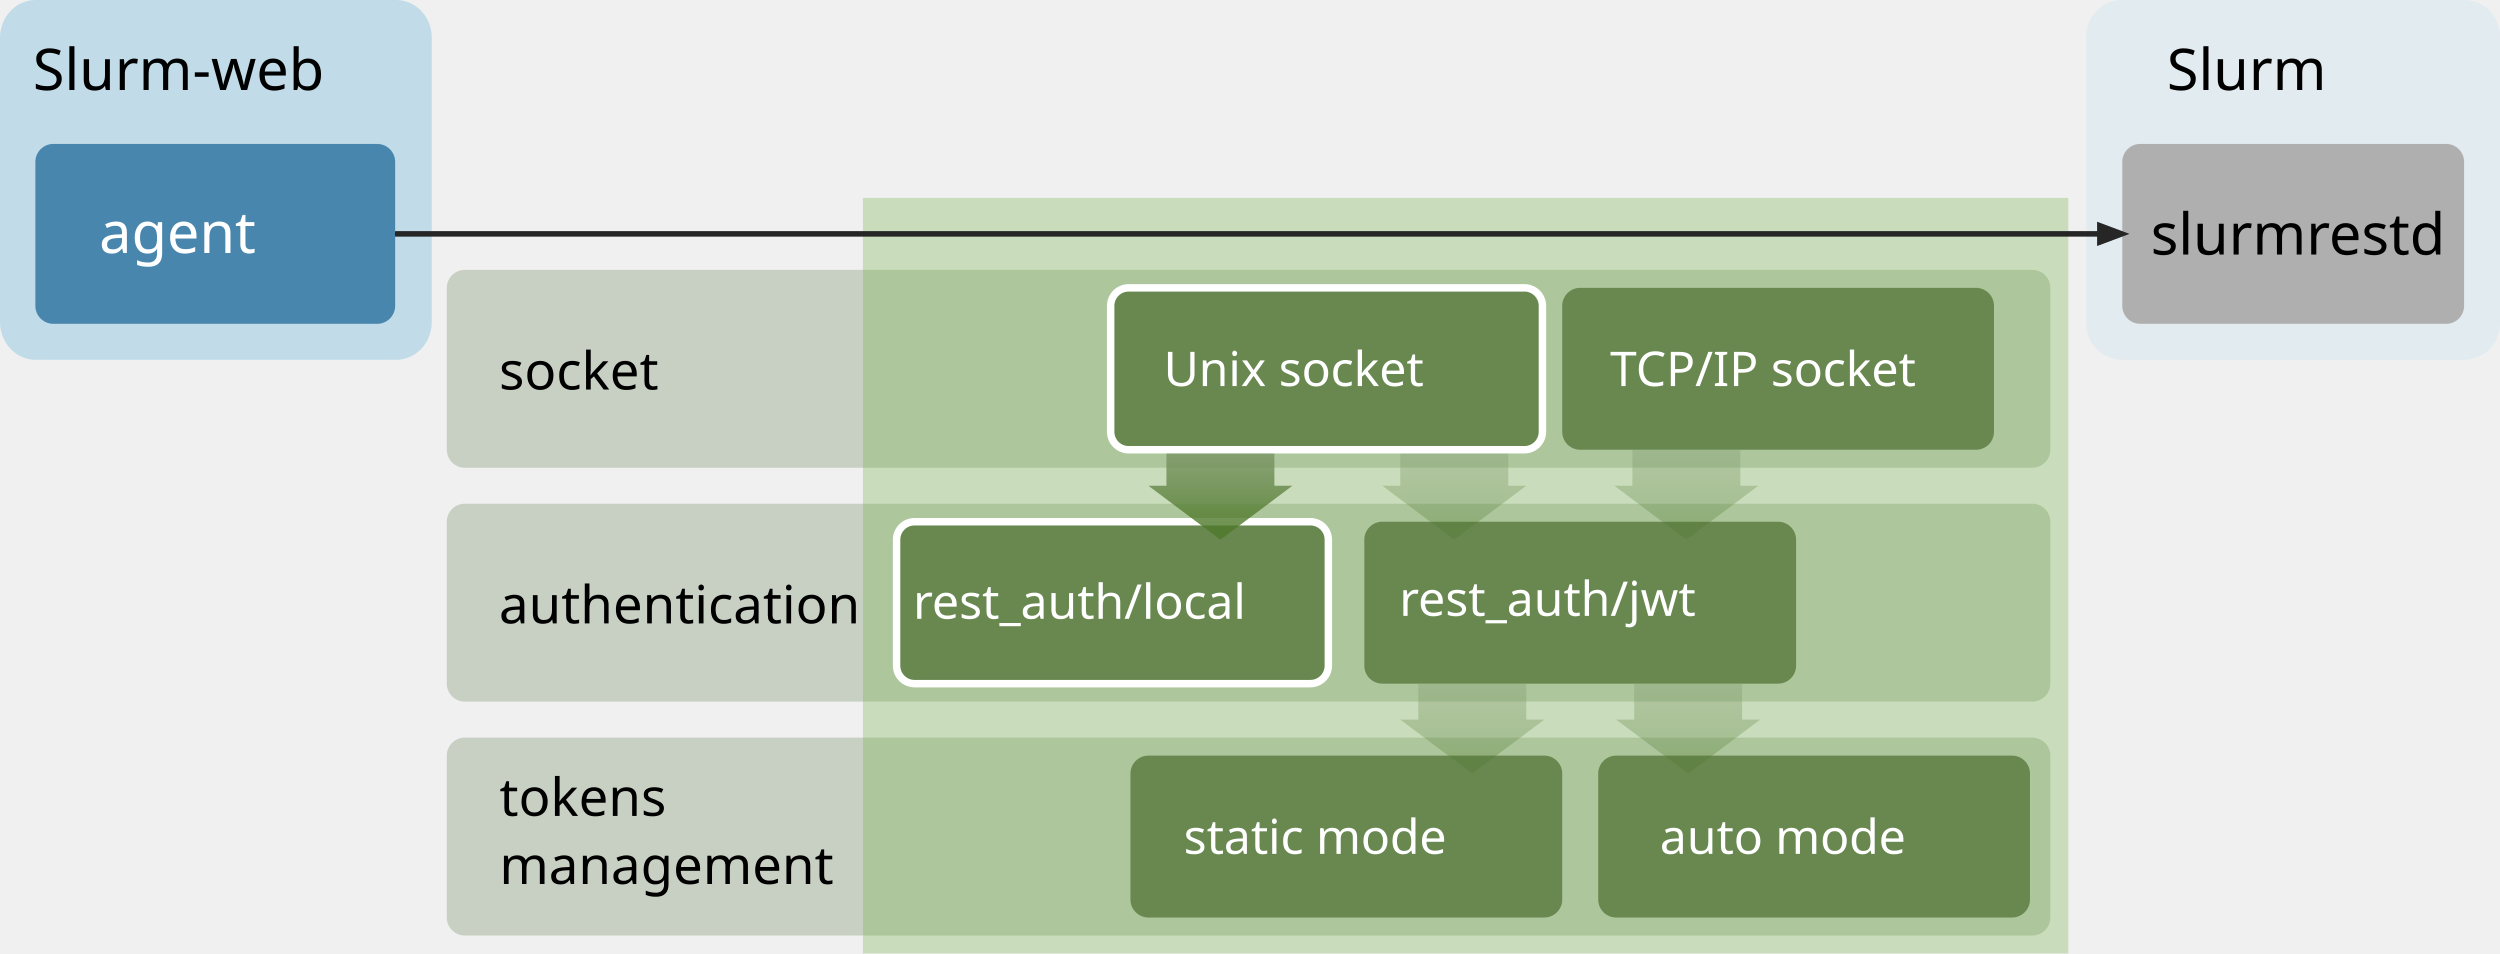
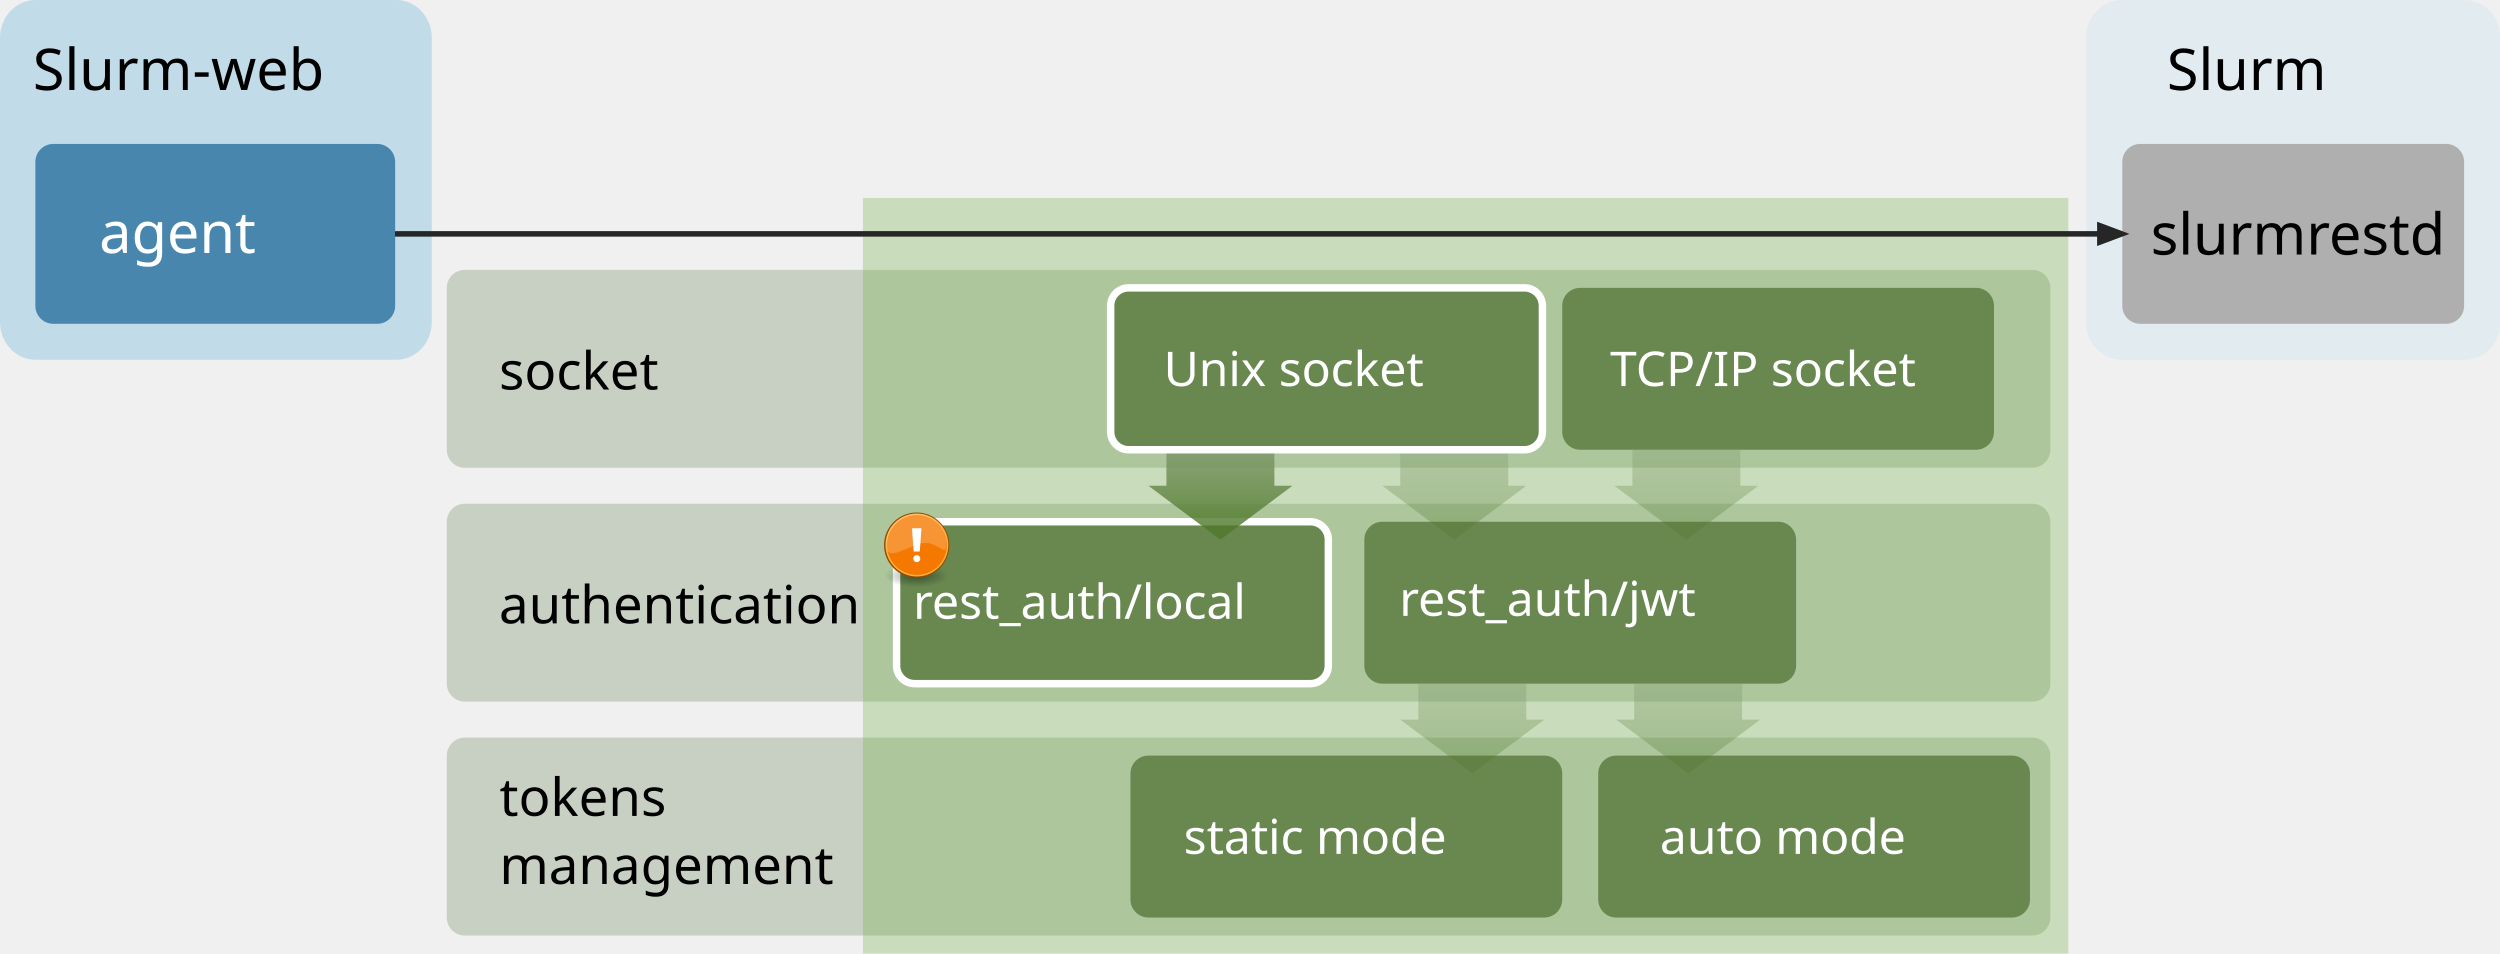
<svg xmlns="http://www.w3.org/2000/svg" xmlns:xlink="http://www.w3.org/1999/xlink" width="183.833mm" height="70.115mm" viewBox="0 0 183.833 70.115" version="1.1" id="svg4378">
  <defs id="defs4375">
    <linearGradient id="linearGradient2565">
      <stop style="stop-color:#4e792a;stop-opacity:1;" offset="0" id="stop2561" />
      <stop style="stop-color:#899d78;stop-opacity:1;" offset="1" id="stop2563" />
    </linearGradient>
    <linearGradient xlink:href="#linearGradient2565" id="linearGradient1901" x1="132.292" y1="105.833" x2="132.292" y2="99.219" gradientUnits="userSpaceOnUse" gradientTransform="translate(3.795498)" />
    <linearGradient xlink:href="#linearGradient2565" id="linearGradient2569" gradientUnits="userSpaceOnUse" x1="132.292" y1="105.833" x2="132.292" y2="99.219" gradientTransform="translate(-13.27013)" />
    <linearGradient xlink:href="#linearGradient2565" id="linearGradient2573" gradientUnits="userSpaceOnUse" gradientTransform="translate(-30.46805)" x1="132.292" y1="105.833" x2="132.292" y2="99.219" />
    <linearGradient xlink:href="#linearGradient2565" id="linearGradient2577" gradientUnits="userSpaceOnUse" gradientTransform="translate(-11.94722,17.19792)" x1="132.292" y1="105.833" x2="132.292" y2="99.219" />
    <linearGradient xlink:href="#linearGradient2565" id="linearGradient2581" gradientUnits="userSpaceOnUse" gradientTransform="translate(3.927783,17.19792)" x1="132.292" y1="105.833" x2="132.292" y2="99.219" />
+     <radialGradient id="a" gradientUnits="userSpaceOnUse" cy="41.4" cx="24.29" gradientTransform="matrix(1,0,0,0.3526,0,26.8)" r="21.1">
+       <stop offset="0" id="stop21550" />
+       <stop stop-opacity="0" offset="1" id="stop21552" />
+     </radialGradient>
  </defs>
  <g id="layer1" transform="translate(-11.95186,-67.46875)">
    <rect style="fill:#8b9d7e;fill-opacity:0.394;stroke-width:1.168;stroke-linecap:round;stroke-linejoin:round" id="rect14551" width="117.913" height="14.552" x="44.806" y="87.312" rx="1.323" ry="1.323" />
    <rect style="fill:#8b9d7e;fill-opacity:0.394;stroke-width:1.168;stroke-linecap:round;stroke-linejoin:round" id="rect14626" width="117.913" height="14.552" x="44.806" y="104.51" rx="1.323" ry="1.323" />
    <rect style="fill:#8b9d7e;fill-opacity:0.394;stroke-width:1.168;stroke-linecap:round;stroke-linejoin:round" id="rect14628" width="117.913" height="14.552" x="44.806" y="121.708" rx="1.323" ry="1.323" />
    <rect style="opacity:0.3;fill:#6faf40;fill-opacity:1;stroke-width:0.958;stroke-linecap:round;stroke-linejoin:round" id="rect5299" width="88.635" height="55.562" x="75.406" y="82.021" />
    <rect style="fill:#53753a;fill-opacity:0.769;stroke-width:0.548;stroke-linecap:round;stroke-linejoin:round" id="rect11511" width="31.75" height="11.906" x="126.827" y="88.635" rx="1.323" ry="1.323" />
    <text xml:space="preserve" style="font-style:normal;font-weight:normal;font-size:3.528px;line-height:1.25;font-family:sans-serif;text-align:center;text-anchor:middle;fill:#ffffff;fill-opacity:1;stroke:none;stroke-width:0.265" x="143.88" y="95.859" id="text5628">
      <tspan style="font-style:normal;font-variant:normal;font-weight:normal;font-stretch:normal;font-size:3.528px;font-family:Raleway;-inkscape-font-specification:Raleway;text-align:center;text-anchor:middle;fill:#ffffff;fill-opacity:1;stroke-width:0.265" x="143.88" y="95.859" id="tspan5626">TCP/IP socket</tspan>
    </text>
    <rect style="fill:#53753a;fill-opacity:0.769;stroke-width:0.548;stroke-linecap:round;stroke-linejoin:round" id="rect11509" width="31.75" height="11.906" x="112.275" y="105.833" rx="1.323" ry="1.323" />
    <text xml:space="preserve" style="font-style:normal;font-weight:normal;font-size:3.528px;line-height:1.25;font-family:sans-serif;text-align:center;text-anchor:middle;fill:#ffffff;fill-opacity:1;stroke:none;stroke-width:0.265" x="128.035" y="112.755" id="text5632">
      <tspan style="font-style:normal;font-variant:normal;font-weight:normal;font-stretch:normal;font-size:3.528px;font-family:Raleway;-inkscape-font-specification:Raleway;text-align:center;text-anchor:middle;fill:#ffffff;fill-opacity:1;stroke-width:0.265" x="128.035" y="112.755" id="tspan5630">rest_auth/jwt</tspan>
    </text>
    <rect style="fill:#53753a;fill-opacity:0.769;stroke-width:0.548;stroke-linecap:round;stroke-linejoin:round;stroke:#ffffff;stroke-opacity:1" id="rect11507" width="31.75" height="11.906" x="77.879" y="105.833" rx="1.323" ry="1.323" />
    <text xml:space="preserve" style="font-style:normal;font-weight:normal;font-size:3.528px;line-height:1.25;font-family:sans-serif;text-align:center;text-anchor:middle;fill:#ffffff;fill-opacity:1;stroke:none;stroke-width:0.265" x="93.62" y="112.965" id="text6364">
      <tspan style="font-style:normal;font-variant:normal;font-weight:normal;font-stretch:normal;font-size:3.528px;font-family:Raleway;-inkscape-font-specification:Raleway;text-align:center;text-anchor:middle;fill:#ffffff;fill-opacity:1;stroke-width:0.265" x="93.62" y="112.965" id="tspan6362">rest_auth/local</tspan>
    </text>
    <rect style="fill:#53753a;fill-opacity:0.769;stroke-width:0.548;stroke-linecap:round;stroke-linejoin:round" id="rect11515" width="31.75" height="11.906" x="95.077" y="123.031" rx="1.323" ry="1.323" />
    <text xml:space="preserve" style="font-style:normal;font-weight:normal;font-size:3.528px;line-height:1.25;font-family:sans-serif;text-align:center;text-anchor:middle;fill:#ffffff;fill-opacity:1;stroke:none;stroke-width:0.265" x="110.948" y="130.254" id="text6368">
      <tspan style="font-style:normal;font-variant:normal;font-weight:normal;font-stretch:normal;font-size:3.528px;font-family:Raleway;-inkscape-font-specification:Raleway;text-align:center;text-anchor:middle;fill:#ffffff;fill-opacity:1;stroke-width:0.265" x="110.948" y="130.254" id="tspan6366">static mode</tspan>
    </text>
    <rect style="fill:#53753a;fill-opacity:0.769;stroke-width:0.548;stroke-linecap:round;stroke-linejoin:round" id="rect11517" width="31.75" height="11.906" x="129.473" y="123.031" rx="1.323" ry="1.323" />
    <text xml:space="preserve" style="font-style:normal;font-weight:normal;font-size:3.528px;line-height:1.25;font-family:sans-serif;text-align:center;text-anchor:middle;fill:#ffffff;fill-opacity:1;stroke:none;stroke-width:0.265" x="145.342" y="130.254" id="text6372">
      <tspan style="font-style:normal;font-variant:normal;font-weight:normal;font-stretch:normal;font-size:3.528px;font-family:Raleway;-inkscape-font-specification:Raleway;text-align:center;text-anchor:middle;fill:#ffffff;fill-opacity:1;stroke-width:0.265" x="145.342" y="130.254" id="tspan6370">auto mode</tspan>
    </text>
    <rect style="fill:#e2ebef;fill-opacity:1;stroke:none;stroke-width:0.554;stroke-linecap:round;stroke-linejoin:round;stroke-opacity:1" id="rect16105" width="30.42" height="26.458" x="165.365" y="67.469" rx="2.646" ry="2.646" />
    <rect style="fill:#c1dce8;fill-opacity:1;stroke:none;stroke-width:0.566;stroke-linecap:round;stroke-linejoin:round;stroke-opacity:1" id="rect15627" width="31.75" height="26.458" x="11.952" y="67.469" rx="2.611" ry="2.778" />
    <rect style="fill:#4886ae;fill-opacity:1;stroke-width:0.528;stroke-linecap:round;stroke-linejoin:round" id="rect10732" width="26.458" height="13.229" x="14.552" y="78.052" rx="1.323" ry="1.323" />
    <text xml:space="preserve" style="font-style:normal;font-weight:normal;font-size:4.233px;line-height:1.25;font-family:sans-serif;text-align:center;text-anchor:middle;fill:#000000;fill-opacity:1;stroke:none;stroke-width:0.265" x="27.757" y="86.074" id="text10736">
      <tspan style="font-style:normal;font-variant:normal;font-weight:normal;font-stretch:normal;font-size:4.233px;font-family:Raleway;-inkscape-font-specification:Raleway;text-align:center;text-anchor:middle;fill:#ffffff;fill-opacity:1;stroke-width:0.265" x="27.757" y="86.074" id="tspan1473">agent</tspan>
    </text>
    <rect style="fill:#afafaf;stroke-width:0.514;stroke-linecap:round;stroke-linejoin:round" id="rect14344" width="25.135" height="13.229" x="168.01" y="78.052" rx="1.323" ry="1.323" />
    <text xml:space="preserve" style="font-style:normal;font-weight:normal;font-size:4.233px;line-height:1.25;font-family:sans-serif;fill:#000000;fill-opacity:1;stroke:none;stroke-width:0.265" x="170.101" y="86.191" id="text14348">
      <tspan id="tspan14346" style="font-style:normal;font-variant:normal;font-weight:normal;font-stretch:normal;font-size:4.233px;font-family:Raleway;-inkscape-font-specification:Raleway;stroke-width:0.265" x="170.101" y="86.191">slurmrestd</tspan>
    </text>
    <text xml:space="preserve" style="font-style:normal;font-weight:normal;font-size:4.233px;line-height:1.25;font-family:sans-serif;text-align:center;text-anchor:middle;fill:#000000;fill-opacity:1;stroke:none;stroke-width:0.265" x="27.827" y="74.083" id="text4459-3">
      <tspan style="font-style:normal;font-variant:normal;font-weight:normal;font-stretch:normal;font-size:4.233px;font-family:Raleway;-inkscape-font-specification:Raleway;text-align:center;text-anchor:middle;fill:#000000;fill-opacity:1;stroke-width:0.265" x="27.827" y="74.083" id="tspan4457-6">Slurm-web</tspan>
    </text>
    <text xml:space="preserve" style="font-style:normal;font-weight:normal;font-size:4.233px;line-height:1.25;font-family:sans-serif;text-align:center;text-anchor:middle;fill:#000000;fill-opacity:1;stroke:none;stroke-width:0.265" x="179.909" y="74.083" id="text15039">
      <tspan style="font-style:normal;font-variant:normal;font-weight:normal;font-stretch:normal;font-size:4.233px;font-family:Raleway;-inkscape-font-specification:Raleway;text-align:center;text-anchor:middle;fill:#000000;fill-opacity:1;stroke-width:0.265" x="179.909" y="74.083" id="tspan15037">Slurm</tspan>
    </text>
    <path style="fill:none;stroke:#000000;stroke-width:0.365;stroke-linecap:butt;stroke-linejoin:miter;stroke-dasharray:none;stroke-opacity:1" d="M 41.01,84.667 H 166.688" id="path31623" />
    <path style="fill:#262626;fill-opacity:1;stroke:none;stroke-width:0.298px;stroke-linecap:butt;stroke-linejoin:miter;stroke-opacity:1" d="m 166.158,83.774 v 1.786 l 2.381,-0.893 z" id="path32839" />
    <text xml:space="preserve" style="font-style:normal;font-weight:normal;font-size:3.881px;line-height:1.25;font-family:sans-serif;text-align:start;text-anchor:start;fill:#000000;fill-opacity:1;stroke:none;stroke-width:0.265" x="48.65" y="96.113" id="text14489">
      <tspan style="font-style:normal;font-variant:normal;font-weight:normal;font-stretch:normal;font-size:3.881px;font-family:Raleway;-inkscape-font-specification:Raleway;text-align:start;text-anchor:start;fill:#000000;fill-opacity:1;stroke-width:0.265" x="48.65" y="96.113" id="tspan14487">socket</tspan>
    </text>
    <text xml:space="preserve" style="font-style:normal;font-weight:normal;font-size:3.881px;line-height:1.25;font-family:sans-serif;text-align:start;text-anchor:start;fill:#000000;fill-opacity:1;stroke:none;stroke-width:0.265" x="48.647" y="113.31" id="text14493">
      <tspan style="font-style:normal;font-variant:normal;font-weight:normal;font-stretch:normal;font-size:3.881px;font-family:Raleway;-inkscape-font-specification:Raleway;text-align:start;text-anchor:start;fill:#000000;fill-opacity:1;stroke-width:0.265" x="48.647" y="113.31" id="tspan14491">authentication</tspan>
    </text>
    <text xml:space="preserve" style="font-style:normal;font-weight:normal;font-size:3.881px;line-height:1.25;font-family:sans-serif;text-align:start;text-anchor:start;fill:#000000;fill-opacity:1;stroke:none;stroke-width:0.265" x="48.678" y="127.463" id="text14497">
      <tspan style="font-style:normal;font-variant:normal;font-weight:normal;font-stretch:normal;font-size:3.881px;font-family:Raleway;-inkscape-font-specification:Raleway;text-align:start;text-anchor:start;fill:#000000;fill-opacity:1;stroke-width:0.265" x="48.678" y="127.463" id="tspan14495">tokens</tspan>
      <tspan style="font-style:normal;font-variant:normal;font-weight:normal;font-stretch:normal;font-size:3.881px;font-family:Raleway;-inkscape-font-specification:Raleway;text-align:start;text-anchor:start;fill:#000000;fill-opacity:1;stroke-width:0.265" x="48.678" y="132.473" id="tspan447">management</tspan>
    </text>
    <path style="opacity:0.3;fill:url(#linearGradient1901);fill-opacity:1;stroke:none;stroke-width:0.265px;stroke-linecap:butt;stroke-linejoin:miter;stroke-opacity:1" d="m 130.663,103.188 5.292,3.969 5.292,-3.969 h -1.323 v -2.646 h -7.938 v 2.646 z" id="path572" />
    <path style="opacity:0.3;fill:url(#linearGradient2569);fill-opacity:1;stroke:none;stroke-width:0.265px;stroke-linecap:butt;stroke-linejoin:miter;stroke-opacity:1" d="m 113.598,103.188 5.292,3.969 5.292,-3.969 H 122.858 v -2.646 h -7.938 v 2.646 z" id="path2567" />
    <path style="opacity:0.8;fill:url(#linearGradient2573);fill-opacity:1;stroke:none;stroke-width:0.265px;stroke-linecap:butt;stroke-linejoin:miter;stroke-opacity:1" d="m 96.4,103.188 5.292,3.969 5.292,-3.969 h -1.323 v -2.646 h -7.938 v 2.646 z" id="path2571" />
    <rect style="fill:#53753a;fill-opacity:0.769;stroke-width:0.548;stroke-linecap:round;stroke-linejoin:round;stroke:#ffffff;stroke-opacity:1" id="rect11513" width="31.75" height="11.906" x="93.622" y="88.635" rx="1.323" ry="1.323" />
    <text xml:space="preserve" style="font-style:normal;font-weight:normal;font-size:3.528px;line-height:1.25;font-family:sans-serif;text-align:center;text-anchor:middle;fill:#ffffff;fill-opacity:1;stroke:none;stroke-width:0.265" x="109.375" y="95.859" id="text4459">
      <tspan style="font-style:normal;font-variant:normal;font-weight:normal;font-stretch:normal;font-size:3.528px;font-family:Raleway;-inkscape-font-specification:Raleway;text-align:center;text-anchor:middle;fill:#ffffff;fill-opacity:1;stroke-width:0.265" x="109.375" y="95.859" id="tspan4457">Unix socket</tspan>
    </text>
    <path style="opacity:0.3;fill:url(#linearGradient2577);fill-opacity:1;stroke:none;stroke-width:0.265px;stroke-linecap:butt;stroke-linejoin:miter;stroke-opacity:1" d="m 114.921,120.385 5.292,3.969 5.292,-3.969 h -1.323 v -2.646 h -7.938 v 2.646 z" id="path2575" />
    <path style="opacity:0.3;fill:url(#linearGradient2581);fill-opacity:1;stroke:none;stroke-width:0.265px;stroke-linecap:butt;stroke-linejoin:miter;stroke-opacity:1" d="m 130.796,120.385 5.292,3.969 5.292,-3.969 h -1.323 v -2.646 h -7.938 v 2.646 z" id="path2579" />
    <path style="fill:none;stroke:#262626;stroke-width:0.365;stroke-linecap:butt;stroke-linejoin:miter;stroke-dasharray:none;stroke-opacity:1" d="M 41.01,84.667 H 166.688" id="path2658" />
+     <g id="g21585" transform="matrix(0.1128665,0,0,0.1128665,76.61654,105.1396)">
+       <ellipse opacity="0.41" rx="21.1" ry="7.44" cy="41.4" cx="24.29" fill="url(#a)" id="ellipse21557" style="fill:url(#a)" />
+       <circle cy="21.4" cx="24.3" r="21.27" fill="#914900" id="circle21559" />
+       <circle r="20" cy="21.31" stroke="#fcaf3e" cx="24.44" fill="#f57900" id="circle21561" />
+       <g fill="#ffffff" id="g21569">
+         <path d="m 21.46,10.39 c -0.13,0 -0.23,0.16 -0.23,0.37 L 22.3,25.2 c 0,0.21 0.11,0.38 0.23,0.38 h 3.57 c 0.13,0 0.23,-0.17 0.23,-0.38 L 27.4,10.76 c 0,-0.21 -0.11,-0.37 -0.23,-0.37 h -5.7" id="path21563" />
+         <path d="m 43.68,20.48 c 0,10.83 -6.1,-4.31 -18.67,0.39 C 12.28,25.59 4.43,31.31 4.43,20.48 4.43,9.65 13.23,0.86 24.06,0.86 c 10.83,0 19.62,8.79 19.62,19.62" fill-opacity="0.21" id="path21565" />
+         <circle cy="30.2" cx="24.36" r="2.3" id="circle21567" />
+       </g>
+     </g>
  </g>
</svg>
